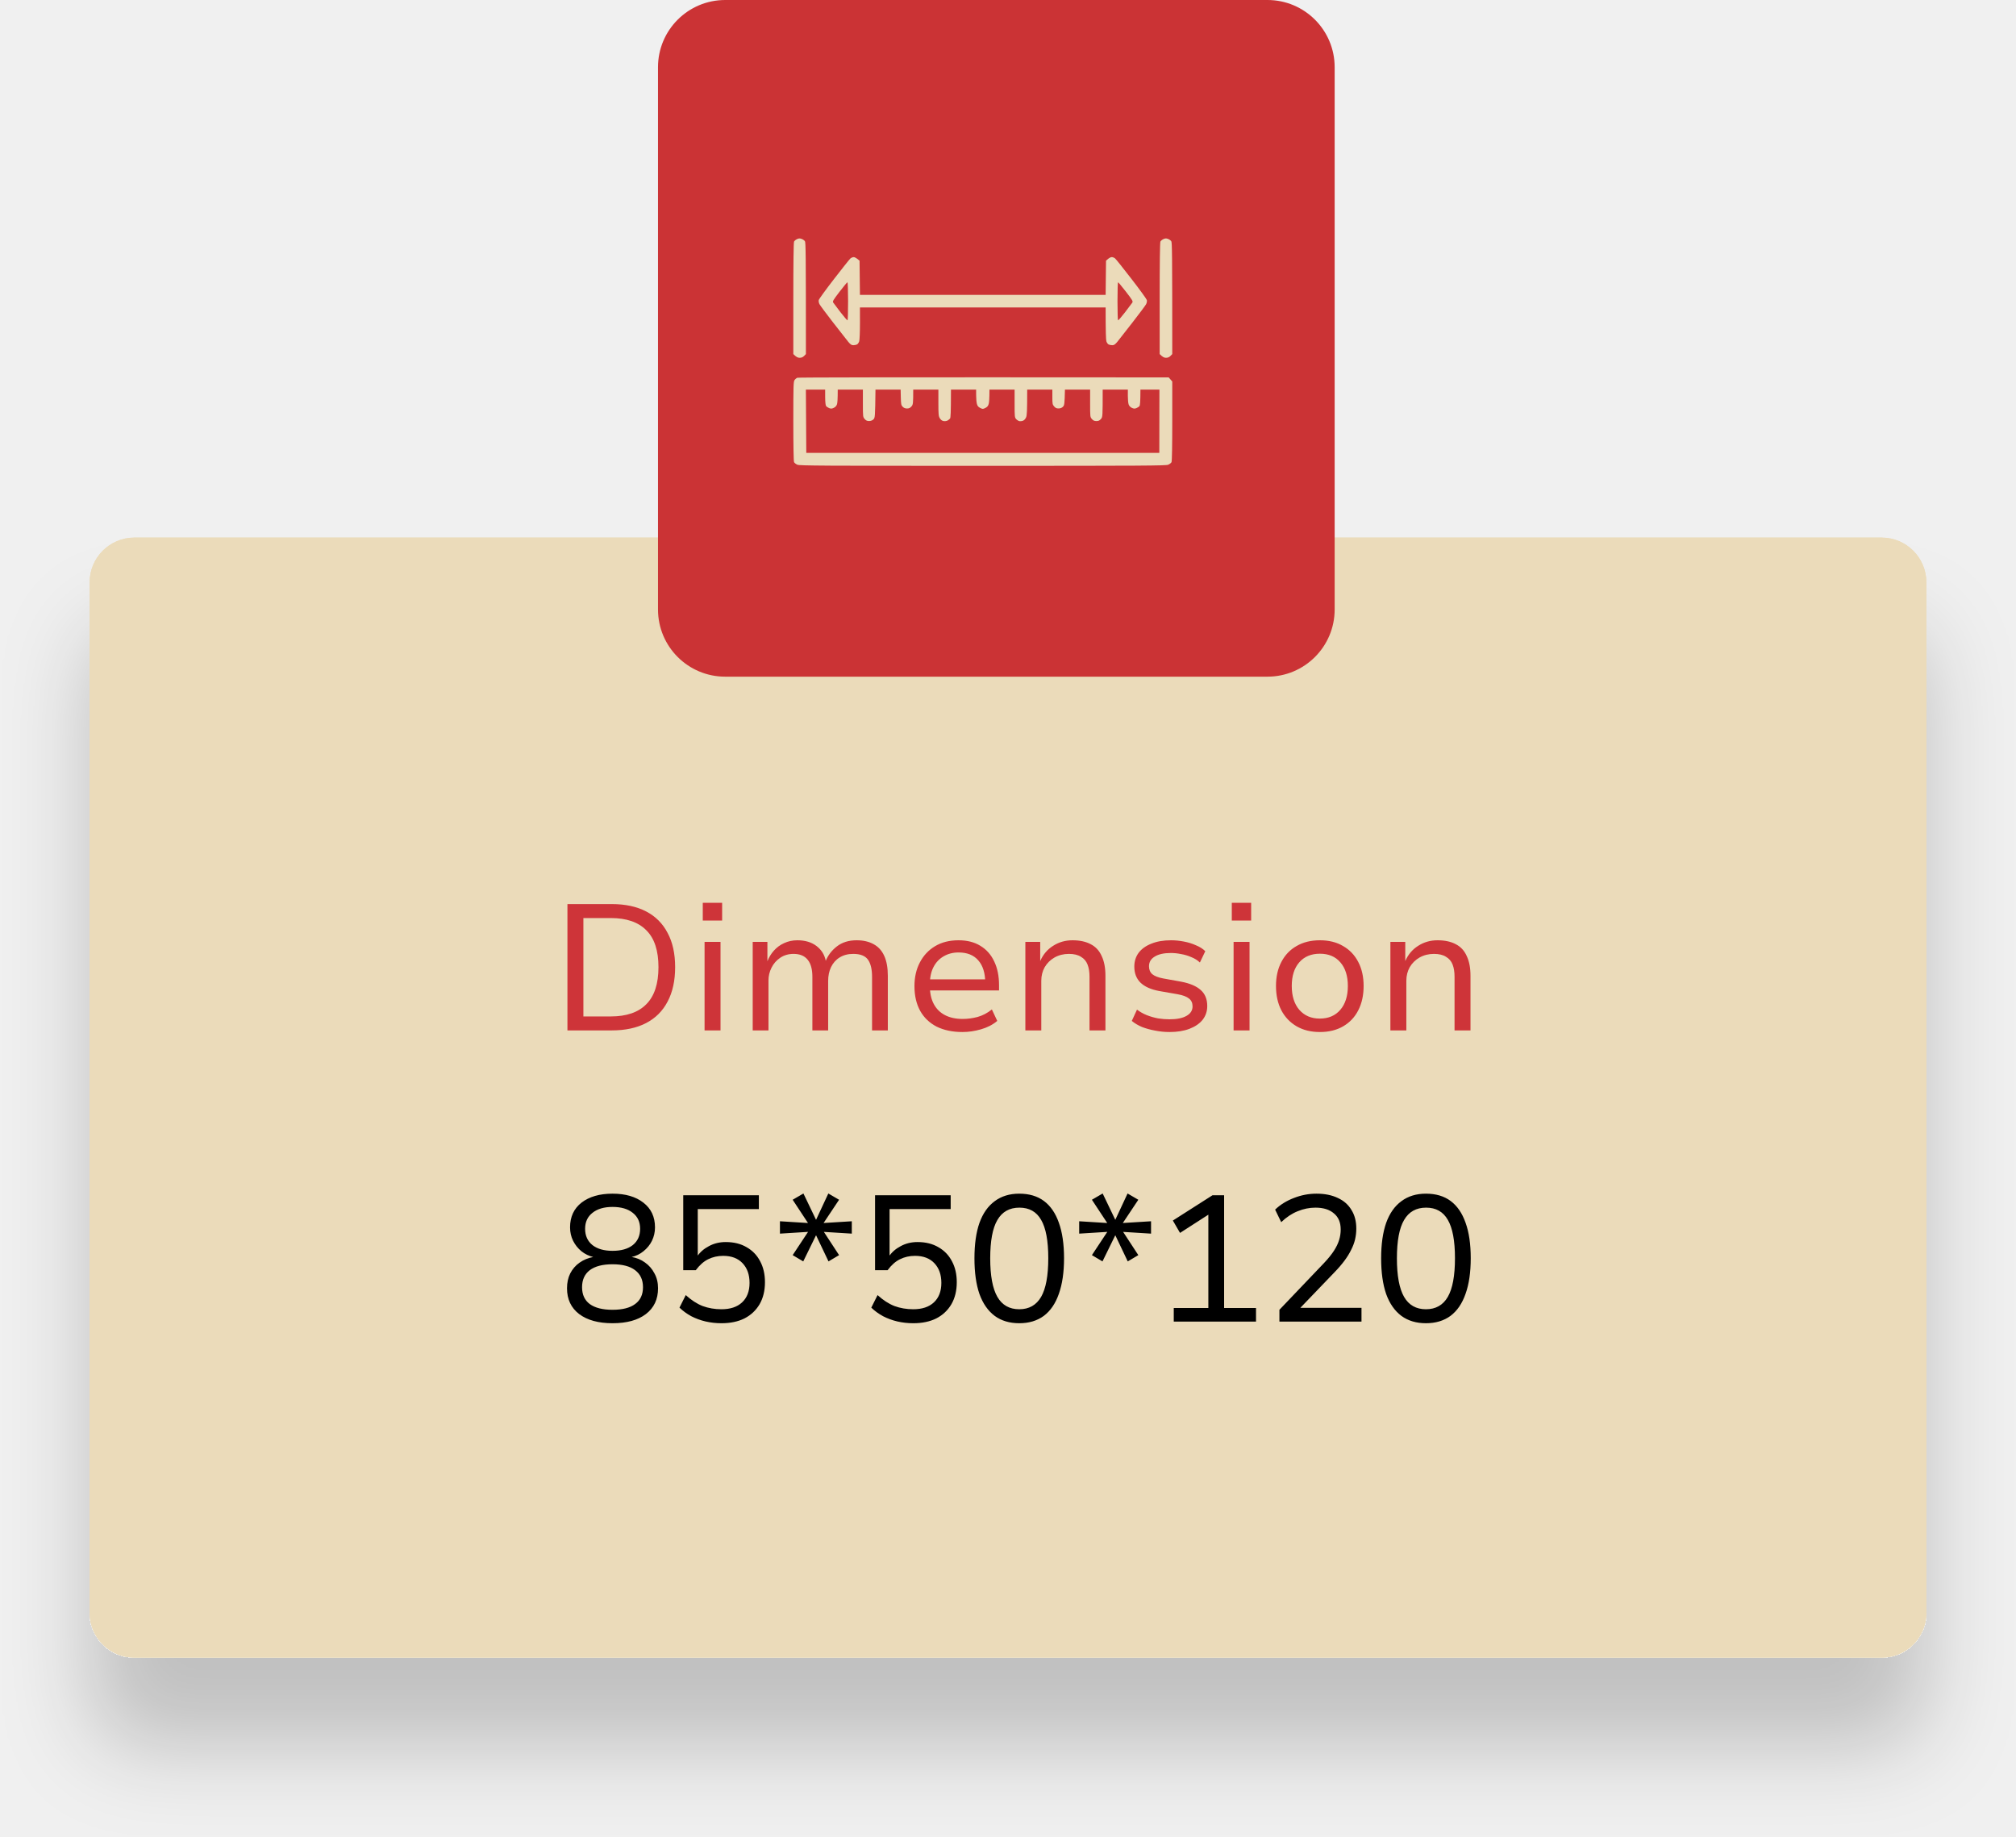
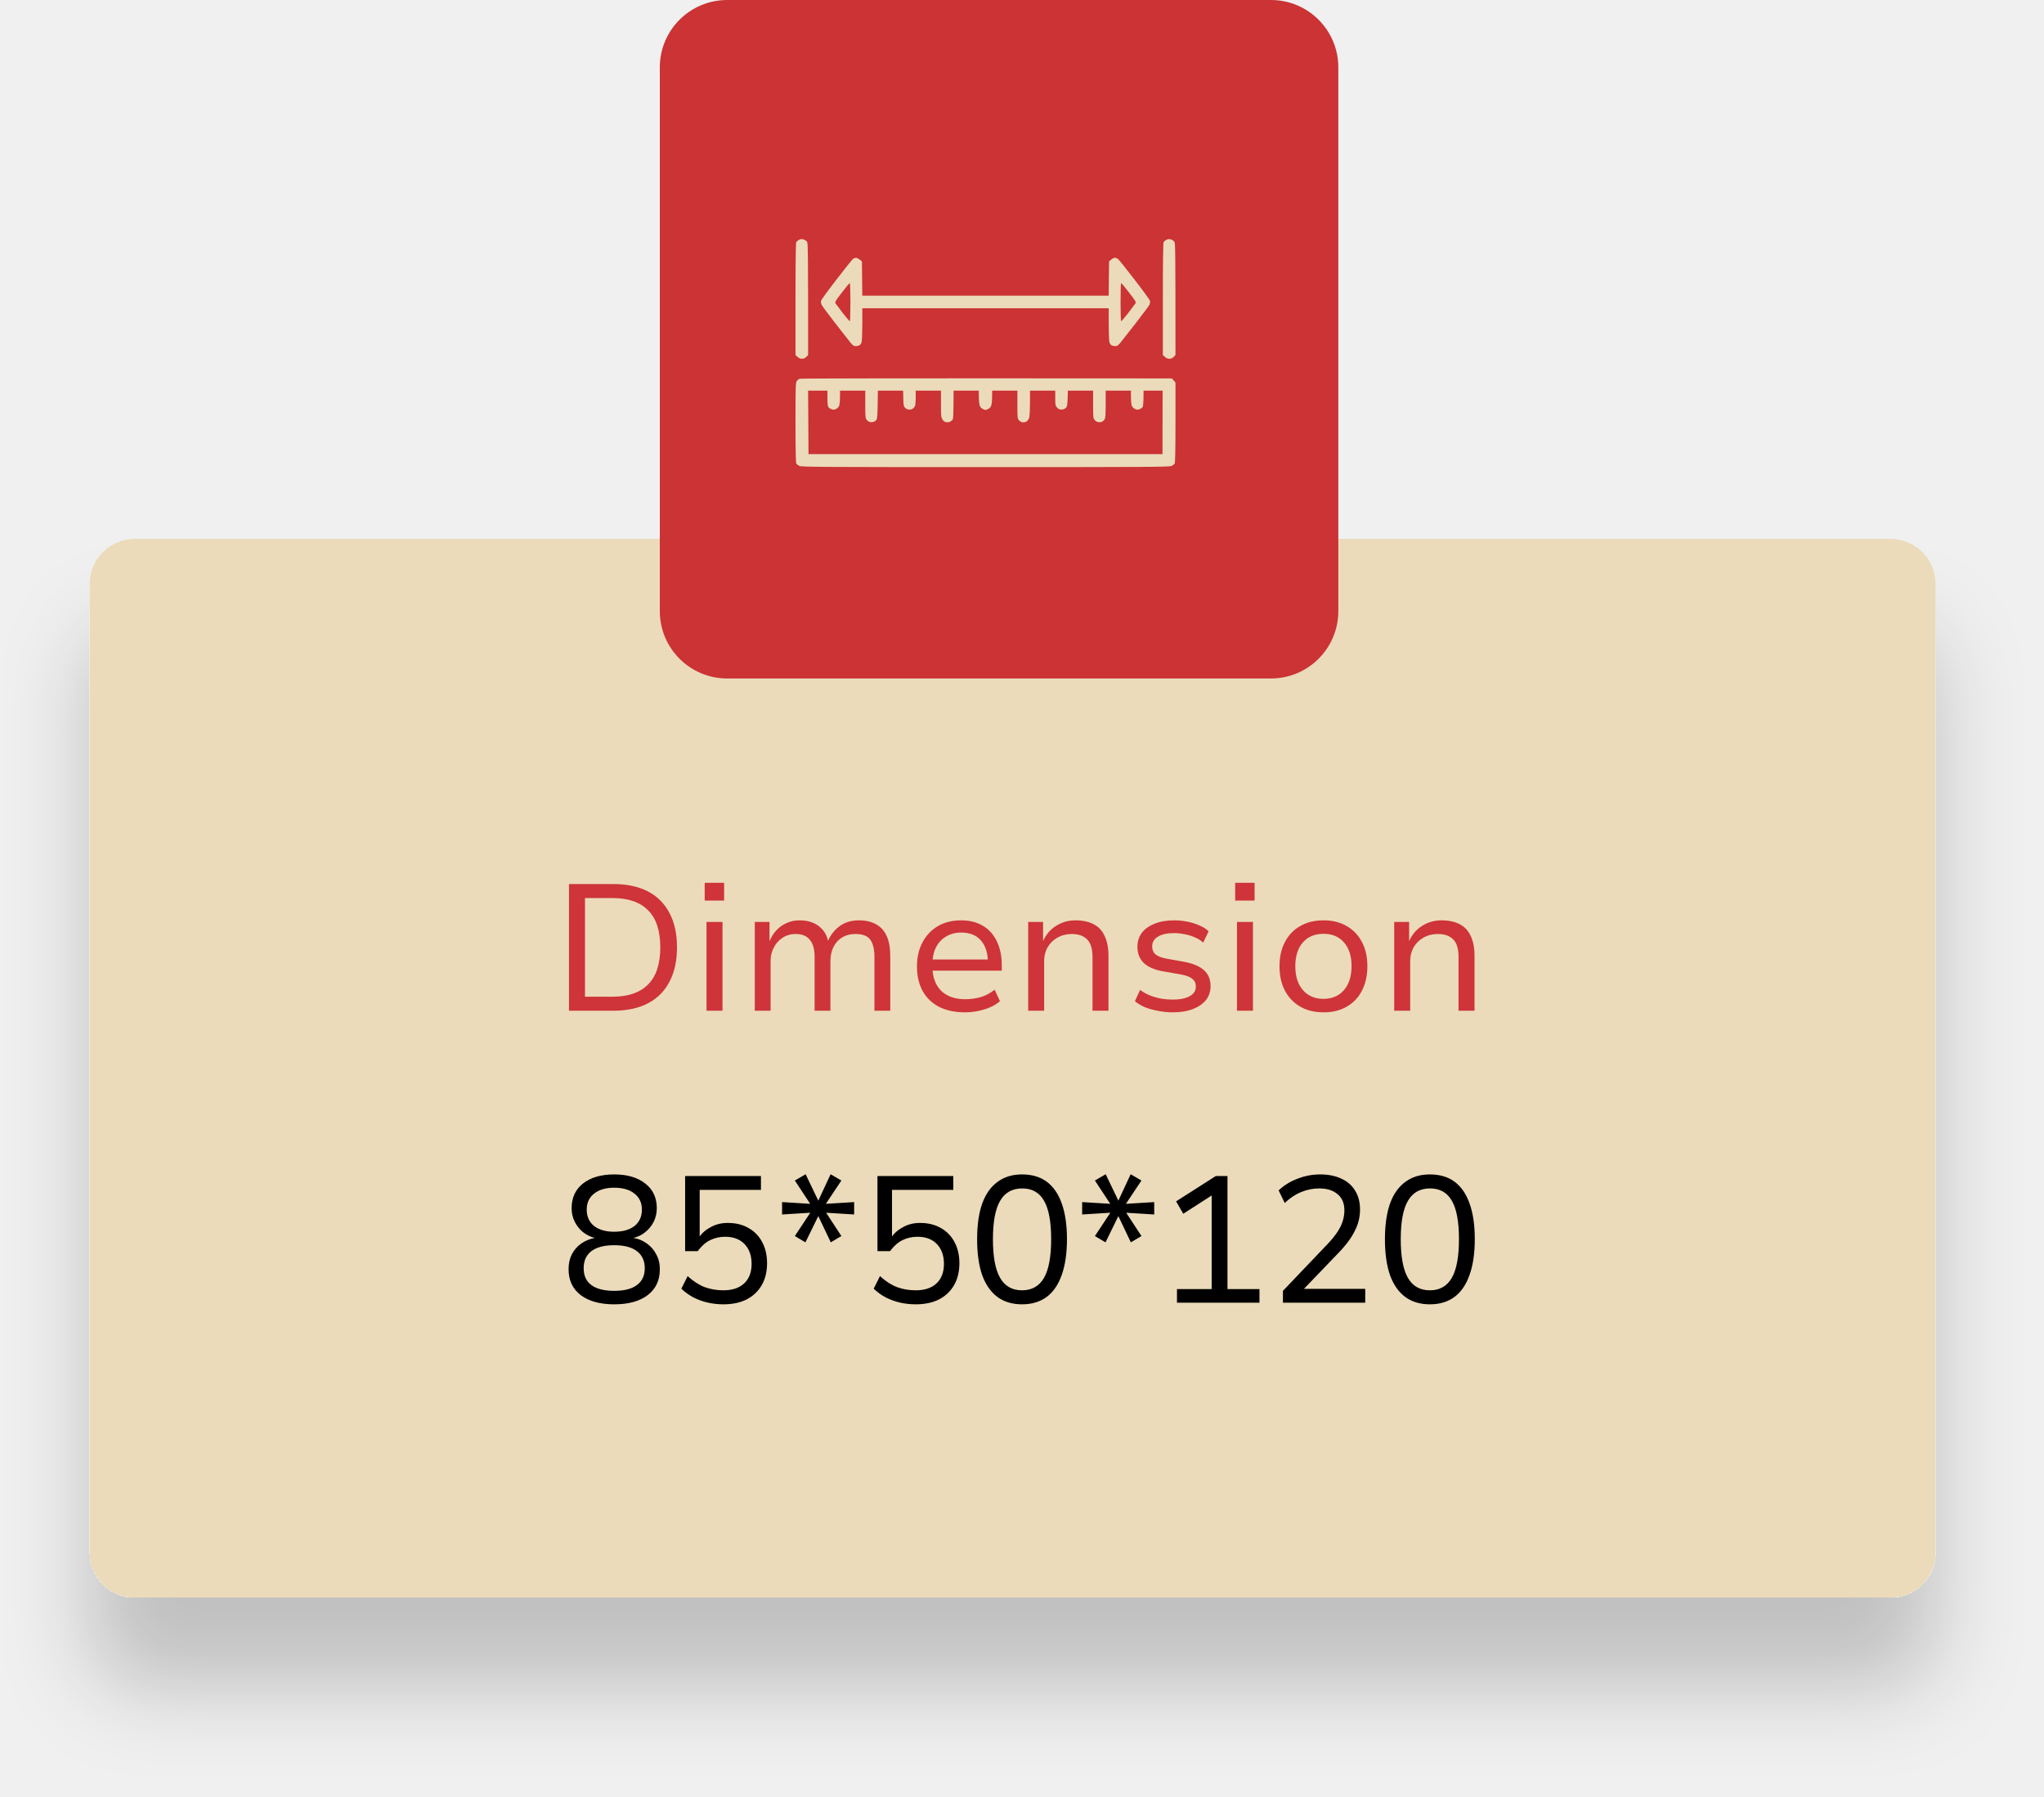
- <svg xmlns="http://www.w3.org/2000/svg" width="90" height="82" viewBox="0 0 90 82" fill="none">
-   <g filter="url(#filter0_d_271_479)">
-     <rect x="4" y="24" width="82" height="50" rx="2" fill="#EBDBBA" />
-     <rect x="4.25" y="24.25" width="81.5" height="49.5" rx="1.75" stroke="#EBDBBA" stroke-width="0.5" />
+ <svg xmlns="http://www.w3.org/2000/svg" width="91" height="80" viewBox="0 0 91 80" fill="none">
+   <g filter="url(#filter0_d_535_49)">
+     <rect x="4" y="24" width="82.167" height="47.125" rx="2" fill="#EBDBBA" />
+     <rect x="4.25" y="24.25" width="81.667" height="46.625" rx="1.75" stroke="#EBDBBA" stroke-width="0.5" />
  </g>
  <rect x="29.375" width="30.208" height="30.208" rx="3" fill="#CB3335" />
-   <g clip-path="url(#clip0_271_479)">
-     <path fill-rule="evenodd" clip-rule="evenodd" d="M35.788 10.665C35.844 10.686 35.91 10.732 35.934 10.769C35.97 10.822 35.978 11.293 35.978 15.807L35.897 15.89C35.841 15.947 35.78 15.972 35.699 15.972C35.618 15.972 35.556 15.947 35.416 15.807V13.329C35.416 11.743 35.428 10.827 35.449 10.785C35.468 10.749 35.528 10.698 35.584 10.673C35.664 10.637 35.708 10.636 35.788 10.665ZM52.143 10.665C52.199 10.686 52.265 10.732 52.289 10.769C52.325 10.822 52.333 11.293 52.333 15.807L52.252 15.89C52.196 15.947 52.135 15.972 52.054 15.972C51.973 15.972 51.911 15.947 51.771 15.807V13.329C51.771 11.743 51.783 10.827 51.804 10.785C51.822 10.749 51.883 10.698 51.939 10.673C52.019 10.637 52.063 10.636 52.143 10.665ZM52.173 16.848L52.333 17.03V18.797C52.333 19.91 52.321 20.59 52.3 20.631C52.282 20.668 52.215 20.72 52.151 20.747C52.05 20.79 51.055 20.796 43.875 20.796C36.694 20.796 35.7 20.79 35.598 20.747C35.534 20.72 35.468 20.668 35.449 20.631C35.429 20.59 35.416 19.912 35.416 18.806C35.416 17.242 35.422 17.038 35.469 16.97C35.498 16.927 35.554 16.88 35.593 16.864C35.633 16.848 39.313 16.838 52.173 16.848ZM35.995 20.218H51.755L51.76 17.393H50.912C50.911 17.944 50.895 18.091 50.87 18.126C50.848 18.157 50.785 18.199 50.731 18.22C50.651 18.25 50.611 18.247 50.524 18.205C50.454 18.171 50.405 18.116 50.383 18.046C50.364 17.987 50.35 17.816 50.35 17.666L50.351 17.393H49.227C49.227 18.603 49.226 18.617 49.148 18.706C49.088 18.775 49.038 18.797 48.946 18.797C48.855 18.797 48.805 18.775 48.745 18.706C48.667 18.617 48.666 18.603 48.666 18.004V17.393H47.542C47.527 18.047 47.517 18.094 47.452 18.159C47.404 18.207 47.337 18.233 47.259 18.234C47.169 18.235 47.12 18.213 47.06 18.145C46.987 18.062 46.98 18.026 46.98 17.724V17.393H45.857C45.857 18.381 45.845 18.545 45.807 18.632C45.778 18.702 45.722 18.762 45.667 18.783C45.617 18.802 45.543 18.809 45.502 18.799C45.461 18.789 45.398 18.747 45.361 18.706C45.299 18.637 45.294 18.588 45.295 18.013L45.295 17.393H44.172C44.172 17.79 44.157 17.961 44.139 18.029C44.114 18.122 44.077 18.168 43.99 18.211C43.88 18.266 43.869 18.266 43.759 18.211C43.672 18.168 43.635 18.122 43.611 18.029C43.593 17.961 43.578 17.79 43.578 17.649L43.577 17.393H42.454C42.452 18.448 42.44 18.648 42.412 18.685C42.389 18.713 42.338 18.754 42.297 18.776C42.256 18.797 42.178 18.807 42.123 18.797C42.057 18.786 42.002 18.745 41.958 18.674C41.899 18.577 41.893 18.508 41.892 17.98V17.393H40.769C40.769 18.026 40.762 18.062 40.689 18.145C40.63 18.212 40.579 18.236 40.492 18.236C40.413 18.236 40.349 18.211 40.299 18.16C40.232 18.093 40.223 18.049 40.215 17.739L40.207 17.393H39.084C39.068 18.619 39.064 18.65 38.994 18.72C38.946 18.768 38.878 18.795 38.801 18.796C38.711 18.797 38.662 18.775 38.602 18.706C38.524 18.617 38.522 18.603 38.522 18.004V17.393H37.399C37.4 17.816 37.385 17.987 37.366 18.046C37.344 18.116 37.296 18.171 37.225 18.205C37.139 18.247 37.099 18.25 37.019 18.22C36.964 18.199 36.901 18.157 36.879 18.126C36.854 18.091 36.839 17.944 36.838 17.732L36.837 17.393H35.977L35.995 20.218ZM38.113 11.479C38.156 11.479 38.233 11.515 38.373 11.638L38.39 13.164H49.359L49.376 11.638L49.467 11.559C49.517 11.515 49.591 11.478 49.632 11.478C49.673 11.477 49.739 11.503 49.779 11.535C49.819 11.568 50.15 11.981 50.514 12.454C50.88 12.926 51.187 13.35 51.198 13.395C51.209 13.443 51.196 13.52 51.167 13.577C51.139 13.632 50.868 13.996 50.565 14.386C50.262 14.777 49.956 15.168 49.885 15.254C49.783 15.377 49.735 15.411 49.657 15.411C49.602 15.411 49.528 15.396 49.492 15.378C49.455 15.36 49.41 15.296 49.392 15.237C49.373 15.178 49.358 14.814 49.359 13.726H38.39L38.391 14.428C38.391 14.814 38.376 15.178 38.358 15.237C38.339 15.296 38.294 15.36 38.258 15.378C38.221 15.396 38.147 15.411 38.093 15.411C38.015 15.411 37.966 15.377 37.864 15.254C37.793 15.168 37.487 14.777 37.184 14.386C36.881 13.996 36.611 13.632 36.583 13.577C36.553 13.52 36.54 13.443 36.552 13.395C36.562 13.35 36.87 12.926 37.235 12.454C37.599 11.981 37.929 11.569 37.966 11.537C38.004 11.505 38.07 11.479 38.113 11.479ZM37.2 13.511C37.224 13.547 37.371 13.742 37.527 13.945C37.684 14.148 37.823 14.307 37.837 14.3C37.85 14.293 37.861 13.908 37.861 13.445C37.861 12.979 37.848 12.602 37.832 12.602C37.816 12.602 37.658 12.792 37.48 13.024C37.189 13.405 37.161 13.451 37.2 13.511ZM49.913 14.3C49.926 14.307 50.066 14.148 50.222 13.945C50.378 13.742 50.525 13.547 50.549 13.511C50.587 13.451 50.56 13.405 50.265 13.022C50.085 12.79 49.926 12.6 49.913 12.601C49.899 12.602 49.888 12.982 49.888 13.445C49.888 13.908 49.899 14.293 49.913 14.3Z" fill="#EBDBBA" />
+   <g clip-path="url(#clip0_535_49)">
+     <path fill-rule="evenodd" clip-rule="evenodd" d="M35.788 10.665C35.844 10.686 35.91 10.732 35.934 10.769C35.97 10.823 35.978 11.293 35.978 15.807L35.897 15.89C35.841 15.948 35.78 15.973 35.699 15.973C35.618 15.973 35.556 15.947 35.416 15.807V13.329C35.416 11.743 35.428 10.828 35.449 10.785C35.468 10.749 35.528 10.699 35.584 10.673C35.664 10.638 35.708 10.636 35.788 10.665ZM52.143 10.665C52.199 10.686 52.265 10.732 52.289 10.769C52.325 10.823 52.333 11.293 52.333 15.807L52.252 15.89C52.196 15.948 52.135 15.973 52.054 15.973C51.973 15.973 51.911 15.947 51.771 15.807V13.329C51.771 11.743 51.783 10.828 51.804 10.785C51.822 10.749 51.883 10.699 51.939 10.673C52.019 10.638 52.063 10.636 52.143 10.665ZM52.173 16.848L52.333 17.03V18.798C52.333 19.91 52.321 20.59 52.3 20.631C52.282 20.668 52.215 20.72 52.151 20.747C52.05 20.791 51.055 20.797 43.875 20.797C36.694 20.797 35.7 20.791 35.598 20.747C35.534 20.72 35.468 20.668 35.449 20.631C35.429 20.59 35.416 19.912 35.416 18.806C35.416 17.242 35.422 17.038 35.469 16.97C35.498 16.927 35.554 16.88 35.593 16.864C35.633 16.848 39.313 16.838 52.173 16.848ZM35.995 20.218H51.755L51.76 17.393H50.912C50.911 17.944 50.895 18.092 50.87 18.126C50.848 18.157 50.785 18.199 50.731 18.22C50.651 18.25 50.611 18.247 50.524 18.206C50.454 18.171 50.405 18.116 50.383 18.046C50.364 17.987 50.35 17.816 50.35 17.666L50.351 17.393H49.227C49.227 18.604 49.226 18.618 49.148 18.707C49.088 18.775 49.038 18.798 48.946 18.798C48.855 18.798 48.805 18.775 48.745 18.707C48.667 18.618 48.666 18.604 48.666 18.005V17.393H47.542C47.527 18.047 47.517 18.094 47.452 18.159C47.404 18.207 47.337 18.233 47.259 18.234C47.169 18.236 47.12 18.213 47.06 18.145C46.987 18.062 46.98 18.026 46.98 17.724V17.393H45.857C45.857 18.381 45.845 18.545 45.807 18.632C45.778 18.702 45.722 18.762 45.667 18.783C45.617 18.802 45.543 18.809 45.502 18.8C45.461 18.789 45.398 18.748 45.361 18.707C45.299 18.638 45.294 18.588 45.295 18.013L45.295 17.393H44.172C44.172 17.79 44.157 17.961 44.139 18.029C44.114 18.122 44.077 18.168 43.99 18.211C43.88 18.266 43.869 18.266 43.759 18.211C43.672 18.168 43.635 18.122 43.611 18.029C43.593 17.961 43.578 17.79 43.578 17.649L43.577 17.393H42.454C42.452 18.448 42.44 18.648 42.412 18.685C42.389 18.714 42.338 18.755 42.297 18.776C42.256 18.797 42.178 18.807 42.123 18.798C42.057 18.787 42.002 18.745 41.958 18.674C41.899 18.577 41.893 18.508 41.892 17.98V17.393H40.769C40.769 18.026 40.762 18.062 40.689 18.145C40.63 18.212 40.579 18.236 40.492 18.236C40.413 18.236 40.349 18.211 40.299 18.161C40.232 18.093 40.223 18.05 40.215 17.739L40.207 17.393H39.084C39.068 18.619 39.064 18.651 38.994 18.721C38.946 18.769 38.878 18.795 38.801 18.796C38.711 18.797 38.662 18.775 38.602 18.707C38.524 18.618 38.522 18.604 38.522 18.005V17.393H37.399C37.4 17.816 37.385 17.987 37.366 18.046C37.344 18.116 37.296 18.171 37.225 18.206C37.139 18.247 37.099 18.25 37.019 18.22C36.964 18.199 36.901 18.157 36.879 18.126C36.854 18.092 36.839 17.944 36.838 17.732L36.837 17.393H35.977L35.995 20.218ZM38.113 11.479C38.156 11.479 38.233 11.515 38.373 11.638L38.39 13.164H49.359L49.376 11.638L49.467 11.559C49.517 11.515 49.591 11.479 49.632 11.478C49.673 11.477 49.739 11.503 49.779 11.536C49.819 11.568 50.15 11.981 50.514 12.454C50.88 12.926 51.187 13.35 51.198 13.396C51.209 13.443 51.196 13.52 51.167 13.577C51.139 13.632 50.868 13.996 50.565 14.387C50.262 14.778 49.956 15.168 49.885 15.254C49.783 15.378 49.735 15.411 49.657 15.411C49.602 15.411 49.528 15.396 49.492 15.378C49.455 15.36 49.41 15.297 49.392 15.238C49.373 15.178 49.358 14.814 49.359 13.726H38.39L38.391 14.428C38.391 14.814 38.376 15.178 38.358 15.238C38.339 15.297 38.294 15.36 38.258 15.378C38.221 15.396 38.147 15.411 38.093 15.411C38.015 15.411 37.966 15.378 37.864 15.254C37.793 15.168 37.487 14.778 37.184 14.387C36.881 13.996 36.611 13.632 36.583 13.577C36.553 13.52 36.54 13.443 36.552 13.396C36.562 13.35 36.87 12.926 37.235 12.454C37.599 11.981 37.929 11.569 37.966 11.537C38.004 11.505 38.07 11.479 38.113 11.479ZM37.2 13.511C37.224 13.547 37.371 13.743 37.527 13.945C37.684 14.148 37.823 14.308 37.837 14.3C37.85 14.294 37.861 13.909 37.861 13.445C37.861 12.979 37.848 12.603 37.832 12.603C37.816 12.603 37.658 12.792 37.48 13.024C37.189 13.405 37.161 13.451 37.2 13.511ZM49.913 14.3C49.926 14.308 50.066 14.148 50.222 13.945C50.378 13.743 50.525 13.547 50.549 13.511C50.587 13.451 50.56 13.405 50.265 13.023C50.085 12.79 49.926 12.6 49.913 12.601C49.899 12.602 49.888 12.982 49.888 13.445C49.888 13.909 49.899 14.294 49.913 14.3Z" fill="#EBDBBA" />
  </g>
-   <path d="M25.332 46V40.36H27.308C27.911 40.36 28.423 40.469 28.844 40.688C29.265 40.907 29.585 41.227 29.804 41.648C30.028 42.064 30.14 42.573 30.14 43.176C30.14 43.779 30.028 44.291 29.804 44.712C29.585 45.133 29.265 45.453 28.844 45.672C28.423 45.891 27.911 46 27.308 46H25.332ZM26.044 45.376H27.268C27.967 45.376 28.495 45.195 28.852 44.832C29.215 44.469 29.396 43.917 29.396 43.176C29.396 42.435 29.215 41.885 28.852 41.528C28.495 41.165 27.967 40.984 27.268 40.984H26.044V45.376ZM31.374 41.096V40.304H32.238V41.096H31.374ZM31.454 46V42.048H32.166V46H31.454ZM33.603 46V42.048H34.259V42.912C34.328 42.736 34.424 42.579 34.547 42.44C34.675 42.296 34.827 42.184 35.003 42.104C35.184 42.019 35.382 41.976 35.595 41.976C35.942 41.976 36.227 42.061 36.451 42.232C36.675 42.403 36.814 42.627 36.867 42.904H36.859C36.966 42.643 37.134 42.424 37.363 42.248C37.598 42.067 37.891 41.976 38.243 41.976C38.542 41.976 38.795 42.035 39.003 42.152C39.211 42.264 39.368 42.437 39.475 42.672C39.582 42.907 39.635 43.203 39.635 43.56V46H38.931V43.608C38.931 43.267 38.87 43.011 38.747 42.84C38.624 42.669 38.406 42.584 38.091 42.584C37.856 42.584 37.654 42.637 37.483 42.744C37.318 42.845 37.19 42.989 37.099 43.176C37.014 43.357 36.971 43.563 36.971 43.792V46H36.267V43.608C36.267 43.272 36.198 43.019 36.059 42.848C35.92 42.672 35.71 42.584 35.427 42.584C35.198 42.584 34.998 42.643 34.827 42.76C34.662 42.872 34.534 43.019 34.443 43.2C34.352 43.381 34.307 43.573 34.307 43.776V46H33.603ZM42.968 46.072C42.525 46.072 42.141 45.992 41.816 45.832C41.496 45.667 41.25 45.432 41.08 45.128C40.909 44.819 40.824 44.451 40.824 44.024C40.824 43.624 40.904 43.272 41.064 42.968C41.224 42.659 41.45 42.416 41.744 42.24C42.037 42.064 42.386 41.976 42.792 41.976C43.176 41.976 43.501 42.059 43.768 42.224C44.04 42.389 44.245 42.621 44.384 42.92C44.528 43.219 44.6 43.573 44.6 43.984V44.216H41.36V43.72H44.136L43.984 43.88C43.984 43.443 43.88 43.107 43.672 42.872C43.469 42.637 43.176 42.52 42.792 42.52C42.541 42.52 42.317 42.579 42.12 42.696C41.928 42.808 41.778 42.968 41.672 43.176C41.565 43.384 41.512 43.637 41.512 43.936V44.016C41.512 44.336 41.57 44.605 41.688 44.824C41.805 45.043 41.973 45.208 42.192 45.32C42.41 45.432 42.672 45.488 42.976 45.488C43.194 45.488 43.416 45.459 43.64 45.4C43.869 45.336 44.082 45.224 44.28 45.064L44.52 45.576C44.317 45.747 44.074 45.872 43.792 45.952C43.514 46.032 43.24 46.072 42.968 46.072ZM45.775 46V42.048H46.438V42.904C46.566 42.611 46.758 42.384 47.014 42.224C47.27 42.059 47.559 41.976 47.879 41.976C48.204 41.976 48.476 42.035 48.694 42.152C48.913 42.264 49.076 42.44 49.182 42.68C49.294 42.915 49.35 43.208 49.35 43.56V46H48.639V43.6C48.639 43.387 48.609 43.205 48.55 43.056C48.492 42.907 48.393 42.792 48.255 42.712C48.121 42.627 47.943 42.584 47.718 42.584C47.484 42.584 47.27 42.637 47.078 42.744C46.892 42.851 46.745 42.995 46.639 43.176C46.537 43.357 46.486 43.56 46.486 43.784V46H45.775ZM52.215 46.072C51.996 46.072 51.78 46.051 51.567 46.008C51.359 45.971 51.164 45.917 50.983 45.848C50.807 45.773 50.655 45.683 50.527 45.576L50.759 45.072C50.892 45.173 51.039 45.256 51.199 45.32C51.364 45.384 51.532 45.432 51.703 45.464C51.879 45.491 52.047 45.504 52.207 45.504C52.538 45.504 52.791 45.453 52.967 45.352C53.148 45.251 53.239 45.109 53.239 44.928C53.239 44.773 53.185 44.656 53.079 44.576C52.977 44.491 52.807 44.427 52.567 44.384L51.743 44.24C51.375 44.171 51.097 44.045 50.911 43.864C50.73 43.683 50.639 43.445 50.639 43.152C50.639 42.917 50.703 42.712 50.831 42.536C50.964 42.36 51.154 42.224 51.399 42.128C51.644 42.027 51.938 41.976 52.279 41.976C52.465 41.976 52.655 41.995 52.847 42.032C53.044 42.069 53.225 42.125 53.391 42.2C53.562 42.269 53.7 42.357 53.807 42.464L53.567 42.968C53.46 42.867 53.332 42.787 53.183 42.728C53.039 42.664 52.887 42.619 52.727 42.592C52.572 42.56 52.42 42.544 52.271 42.544C51.962 42.544 51.721 42.597 51.551 42.704C51.38 42.805 51.295 42.949 51.295 43.136C51.295 43.285 51.343 43.403 51.439 43.488C51.54 43.573 51.703 43.637 51.927 43.68L52.727 43.824C53.121 43.899 53.415 44.024 53.607 44.2C53.799 44.371 53.895 44.608 53.895 44.912C53.895 45.147 53.825 45.352 53.687 45.528C53.548 45.699 53.353 45.832 53.103 45.928C52.852 46.024 52.556 46.072 52.215 46.072ZM54.991 41.096V40.304H55.855V41.096H54.991ZM55.071 46V42.048H55.783V46H55.071ZM58.924 46.072C58.524 46.072 58.178 45.987 57.884 45.816C57.591 45.645 57.364 45.408 57.204 45.104C57.044 44.795 56.964 44.432 56.964 44.016C56.964 43.605 57.044 43.248 57.204 42.944C57.364 42.635 57.591 42.397 57.884 42.232C58.178 42.061 58.524 41.976 58.924 41.976C59.324 41.976 59.668 42.061 59.956 42.232C60.249 42.397 60.476 42.635 60.636 42.944C60.796 43.248 60.876 43.605 60.876 44.016C60.876 44.432 60.796 44.795 60.636 45.104C60.481 45.408 60.258 45.645 59.964 45.816C59.671 45.987 59.324 46.072 58.924 46.072ZM58.916 45.472C59.306 45.472 59.612 45.341 59.836 45.08C60.06 44.819 60.172 44.464 60.172 44.016C60.172 43.568 60.06 43.216 59.836 42.96C59.617 42.704 59.313 42.576 58.924 42.576C58.535 42.576 58.228 42.704 58.004 42.96C57.78 43.216 57.668 43.568 57.668 44.016C57.668 44.464 57.78 44.819 58.004 45.08C58.233 45.341 58.538 45.472 58.916 45.472ZM62.071 46V42.048H62.735V42.904C62.863 42.611 63.055 42.384 63.311 42.224C63.567 42.059 63.855 41.976 64.175 41.976C64.501 41.976 64.773 42.035 64.991 42.152C65.21 42.264 65.373 42.44 65.479 42.68C65.591 42.915 65.647 43.208 65.647 43.56V46H64.935V43.6C64.935 43.387 64.906 43.205 64.847 43.056C64.789 42.907 64.69 42.792 64.551 42.712C64.418 42.627 64.239 42.584 64.015 42.584C63.781 42.584 63.567 42.637 63.375 42.744C63.189 42.851 63.042 42.995 62.935 43.176C62.834 43.357 62.783 43.56 62.783 43.784V46H62.071Z" fill="#CE3439" />
-   <path d="M27.345 59.072C26.716 59.072 26.22 58.936 25.857 58.664C25.495 58.387 25.313 58.003 25.313 57.512C25.313 57.261 25.361 57.04 25.457 56.848C25.559 56.651 25.697 56.491 25.873 56.368C26.055 56.24 26.263 56.155 26.497 56.112V56.12C26.295 56.072 26.113 55.984 25.953 55.856C25.799 55.728 25.676 55.573 25.585 55.392C25.495 55.211 25.449 55.011 25.449 54.792C25.449 54.323 25.62 53.955 25.961 53.688C26.308 53.421 26.769 53.288 27.345 53.288C27.921 53.288 28.38 53.421 28.721 53.688C29.068 53.955 29.241 54.323 29.241 54.792C29.241 55.005 29.196 55.205 29.105 55.392C29.015 55.573 28.889 55.728 28.729 55.856C28.575 55.984 28.393 56.072 28.185 56.12V56.112C28.415 56.149 28.617 56.232 28.793 56.36C28.975 56.488 29.116 56.651 29.217 56.848C29.324 57.04 29.377 57.261 29.377 57.512C29.377 58.003 29.196 58.387 28.833 58.664C28.476 58.936 27.98 59.072 27.345 59.072ZM27.345 58.472C27.788 58.472 28.124 58.387 28.353 58.216C28.588 58.045 28.705 57.795 28.705 57.464C28.705 57.133 28.588 56.88 28.353 56.704C28.124 56.528 27.788 56.44 27.345 56.44C26.903 56.44 26.564 56.528 26.329 56.704C26.1 56.88 25.985 57.133 25.985 57.464C25.985 57.795 26.1 58.045 26.329 58.216C26.564 58.387 26.903 58.472 27.345 58.472ZM27.345 55.84C27.729 55.84 28.031 55.755 28.249 55.584C28.468 55.408 28.577 55.165 28.577 54.856C28.577 54.552 28.468 54.315 28.249 54.144C28.031 53.968 27.729 53.88 27.345 53.88C26.967 53.88 26.668 53.968 26.449 54.144C26.231 54.315 26.121 54.552 26.121 54.856C26.121 55.165 26.231 55.408 26.449 55.584C26.668 55.755 26.967 55.84 27.345 55.84ZM32.206 59.072C31.961 59.072 31.724 59.045 31.494 58.992C31.27 58.939 31.059 58.861 30.862 58.76C30.665 58.653 30.489 58.525 30.334 58.376L30.614 57.816C30.86 58.04 31.11 58.203 31.366 58.304C31.628 58.4 31.907 58.448 32.206 58.448C32.601 58.448 32.907 58.347 33.126 58.144C33.35 57.936 33.462 57.645 33.462 57.272C33.462 56.904 33.358 56.611 33.15 56.392C32.942 56.173 32.654 56.064 32.286 56.064C32.041 56.064 31.817 56.115 31.614 56.216C31.417 56.312 31.233 56.475 31.062 56.704H30.502V53.36H33.878V53.976H31.15V56.096H31.118C31.246 55.904 31.422 55.749 31.646 55.632C31.87 55.509 32.121 55.448 32.398 55.448C32.761 55.448 33.073 55.525 33.334 55.68C33.596 55.829 33.795 56.037 33.934 56.304C34.078 56.571 34.15 56.883 34.15 57.24C34.15 57.619 34.07 57.947 33.91 58.224C33.75 58.496 33.526 58.707 33.238 58.856C32.95 59 32.606 59.072 32.206 59.072ZM35.859 56.312L35.387 56.032L36.091 54.968L36.107 54.992L34.819 55.072V54.52L36.107 54.6L36.083 54.616L35.387 53.56L35.867 53.28L36.435 54.464H36.427L36.979 53.28L37.459 53.56L36.755 54.616L36.731 54.6L38.027 54.52V55.072L36.739 54.992L36.763 54.968L37.459 56.032L36.987 56.312L36.427 55.136H36.435L35.859 56.312ZM40.769 59.072C40.523 59.072 40.286 59.045 40.057 58.992C39.833 58.939 39.622 58.861 39.425 58.76C39.227 58.653 39.051 58.525 38.897 58.376L39.177 57.816C39.422 58.04 39.673 58.203 39.929 58.304C40.19 58.4 40.47 58.448 40.769 58.448C41.163 58.448 41.47 58.347 41.689 58.144C41.913 57.936 42.025 57.645 42.025 57.272C42.025 56.904 41.921 56.611 41.713 56.392C41.505 56.173 41.217 56.064 40.849 56.064C40.603 56.064 40.379 56.115 40.177 56.216C39.979 56.312 39.795 56.475 39.625 56.704H39.065V53.36H42.441V53.976H39.713V56.096H39.681C39.809 55.904 39.985 55.749 40.209 55.632C40.433 55.509 40.683 55.448 40.961 55.448C41.323 55.448 41.635 55.525 41.897 55.68C42.158 55.829 42.358 56.037 42.497 56.304C42.641 56.571 42.713 56.883 42.713 57.24C42.713 57.619 42.633 57.947 42.473 58.224C42.313 58.496 42.089 58.707 41.801 58.856C41.513 59 41.169 59.072 40.769 59.072ZM45.502 59.072C45.07 59.072 44.704 58.963 44.406 58.744C44.107 58.52 43.88 58.195 43.726 57.768C43.576 57.336 43.502 56.805 43.502 56.176C43.502 55.547 43.576 55.019 43.726 54.592C43.88 54.165 44.107 53.843 44.406 53.624C44.704 53.4 45.07 53.288 45.502 53.288C45.944 53.288 46.312 53.397 46.606 53.616C46.899 53.835 47.12 54.157 47.27 54.584C47.424 55.011 47.502 55.539 47.502 56.168C47.502 56.797 47.424 57.328 47.27 57.76C47.12 58.192 46.896 58.52 46.598 58.744C46.299 58.963 45.934 59.072 45.502 59.072ZM45.502 58.448C45.939 58.448 46.264 58.264 46.478 57.896C46.691 57.528 46.798 56.952 46.798 56.168C46.798 55.389 46.691 54.819 46.478 54.456C46.27 54.093 45.947 53.912 45.51 53.912C45.067 53.912 44.739 54.096 44.526 54.464C44.312 54.827 44.206 55.397 44.206 56.176C44.206 56.949 44.312 57.523 44.526 57.896C44.739 58.264 45.064 58.448 45.502 58.448ZM49.218 56.312L48.746 56.032L49.45 54.968L49.466 54.992L48.178 55.072V54.52L49.466 54.6L49.442 54.616L48.746 53.56L49.226 53.28L49.794 54.464H49.786L50.338 53.28L50.818 53.56L50.114 54.616L50.09 54.6L51.386 54.52V55.072L50.098 54.992L50.122 54.968L50.818 56.032L50.346 56.312L49.786 55.136H49.794L49.218 56.312ZM52.4 59V58.392H53.944V53.928L54.32 53.984L52.68 55.04L52.36 54.488L54.128 53.36H54.648V58.392H56.072V59H52.4ZM57.117 59V58.472L59.101 56.392C59.293 56.189 59.442 56.005 59.549 55.84C59.656 55.675 59.733 55.515 59.781 55.36C59.829 55.205 59.853 55.048 59.853 54.888C59.853 54.573 59.752 54.333 59.549 54.168C59.352 53.997 59.077 53.912 58.725 53.912C58.458 53.912 58.194 53.965 57.933 54.072C57.677 54.173 57.432 54.336 57.197 54.56L56.925 54C57.16 53.776 57.44 53.603 57.765 53.48C58.09 53.352 58.426 53.288 58.773 53.288C59.141 53.288 59.458 53.352 59.725 53.48C59.992 53.603 60.194 53.781 60.333 54.016C60.477 54.245 60.549 54.523 60.549 54.848C60.549 55.013 60.53 55.176 60.493 55.336C60.456 55.491 60.397 55.645 60.317 55.8C60.242 55.955 60.144 56.115 60.021 56.28C59.898 56.445 59.749 56.619 59.573 56.8L58.021 58.416V58.384H60.781V59H57.117ZM63.658 59.072C63.226 59.072 62.861 58.963 62.562 58.744C62.263 58.52 62.036 58.195 61.882 57.768C61.733 57.336 61.658 56.805 61.658 56.176C61.658 55.547 61.733 55.019 61.882 54.592C62.036 54.165 62.263 53.843 62.562 53.624C62.861 53.4 63.226 53.288 63.658 53.288C64.1 53.288 64.469 53.397 64.762 53.616C65.055 53.835 65.276 54.157 65.426 54.584C65.581 55.011 65.658 55.539 65.658 56.168C65.658 56.797 65.581 57.328 65.426 57.76C65.276 58.192 65.052 58.52 64.754 58.744C64.455 58.963 64.09 59.072 63.658 59.072ZM63.658 58.448C64.095 58.448 64.421 58.264 64.634 57.896C64.847 57.528 64.954 56.952 64.954 56.168C64.954 55.389 64.847 54.819 64.634 54.456C64.426 54.093 64.103 53.912 63.666 53.912C63.223 53.912 62.895 54.096 62.682 54.464C62.468 54.827 62.362 55.397 62.362 56.176C62.362 56.949 62.468 57.523 62.682 57.896C62.895 58.264 63.221 58.448 63.658 58.448Z" fill="black" />
+   <path d="M25.332 45V39.36H27.308C27.911 39.36 28.423 39.469 28.844 39.688C29.265 39.907 29.585 40.227 29.804 40.648C30.028 41.064 30.14 41.573 30.14 42.176C30.14 42.779 30.028 43.291 29.804 43.712C29.585 44.133 29.265 44.453 28.844 44.672C28.423 44.891 27.911 45 27.308 45H25.332ZM26.044 44.376H27.268C27.967 44.376 28.495 44.195 28.852 43.832C29.215 43.469 29.396 42.917 29.396 42.176C29.396 41.435 29.215 40.885 28.852 40.528C28.495 40.165 27.967 39.984 27.268 39.984H26.044V44.376ZM31.374 40.096V39.304H32.238V40.096H31.374ZM31.454 45V41.048H32.166V45H31.454ZM33.603 45V41.048H34.259V41.912C34.328 41.736 34.424 41.579 34.547 41.44C34.675 41.296 34.827 41.184 35.003 41.104C35.184 41.019 35.382 40.976 35.595 40.976C35.942 40.976 36.227 41.061 36.451 41.232C36.675 41.403 36.814 41.627 36.867 41.904H36.859C36.966 41.643 37.134 41.424 37.363 41.248C37.598 41.067 37.891 40.976 38.243 40.976C38.542 40.976 38.795 41.035 39.003 41.152C39.211 41.264 39.368 41.437 39.475 41.672C39.582 41.907 39.635 42.203 39.635 42.56V45H38.931V42.608C38.931 42.267 38.87 42.011 38.747 41.84C38.624 41.669 38.406 41.584 38.091 41.584C37.856 41.584 37.654 41.637 37.483 41.744C37.318 41.845 37.19 41.989 37.099 42.176C37.014 42.357 36.971 42.563 36.971 42.792V45H36.267V42.608C36.267 42.272 36.198 42.019 36.059 41.848C35.92 41.672 35.71 41.584 35.427 41.584C35.198 41.584 34.998 41.643 34.827 41.76C34.662 41.872 34.534 42.019 34.443 42.2C34.352 42.381 34.307 42.573 34.307 42.776V45H33.603ZM42.968 45.072C42.525 45.072 42.141 44.992 41.816 44.832C41.496 44.667 41.25 44.432 41.08 44.128C40.909 43.819 40.824 43.451 40.824 43.024C40.824 42.624 40.904 42.272 41.064 41.968C41.224 41.659 41.45 41.416 41.744 41.24C42.037 41.064 42.386 40.976 42.792 40.976C43.176 40.976 43.501 41.059 43.768 41.224C44.04 41.389 44.245 41.621 44.384 41.92C44.528 42.219 44.6 42.573 44.6 42.984V43.216H41.36V42.72H44.136L43.984 42.88C43.984 42.443 43.88 42.107 43.672 41.872C43.469 41.637 43.176 41.52 42.792 41.52C42.541 41.52 42.317 41.579 42.12 41.696C41.928 41.808 41.778 41.968 41.672 42.176C41.565 42.384 41.512 42.637 41.512 42.936V43.016C41.512 43.336 41.57 43.605 41.688 43.824C41.805 44.043 41.973 44.208 42.192 44.32C42.41 44.432 42.672 44.488 42.976 44.488C43.194 44.488 43.416 44.459 43.64 44.4C43.869 44.336 44.082 44.224 44.28 44.064L44.52 44.576C44.317 44.747 44.074 44.872 43.792 44.952C43.514 45.032 43.24 45.072 42.968 45.072ZM45.775 45V41.048H46.438V41.904C46.566 41.611 46.758 41.384 47.014 41.224C47.27 41.059 47.559 40.976 47.879 40.976C48.204 40.976 48.476 41.035 48.694 41.152C48.913 41.264 49.076 41.44 49.182 41.68C49.294 41.915 49.35 42.208 49.35 42.56V45H48.639V42.6C48.639 42.387 48.609 42.205 48.55 42.056C48.492 41.907 48.393 41.792 48.255 41.712C48.121 41.627 47.943 41.584 47.718 41.584C47.484 41.584 47.27 41.637 47.078 41.744C46.892 41.851 46.745 41.995 46.639 42.176C46.537 42.357 46.486 42.56 46.486 42.784V45H45.775ZM52.215 45.072C51.996 45.072 51.78 45.051 51.567 45.008C51.359 44.971 51.164 44.917 50.983 44.848C50.807 44.773 50.655 44.683 50.527 44.576L50.759 44.072C50.892 44.173 51.039 44.256 51.199 44.32C51.364 44.384 51.532 44.432 51.703 44.464C51.879 44.491 52.047 44.504 52.207 44.504C52.538 44.504 52.791 44.453 52.967 44.352C53.148 44.251 53.239 44.109 53.239 43.928C53.239 43.773 53.185 43.656 53.079 43.576C52.977 43.491 52.807 43.427 52.567 43.384L51.743 43.24C51.375 43.171 51.097 43.045 50.911 42.864C50.73 42.683 50.639 42.445 50.639 42.152C50.639 41.917 50.703 41.712 50.831 41.536C50.964 41.36 51.154 41.224 51.399 41.128C51.644 41.027 51.938 40.976 52.279 40.976C52.465 40.976 52.655 40.995 52.847 41.032C53.044 41.069 53.225 41.125 53.391 41.2C53.562 41.269 53.7 41.357 53.807 41.464L53.567 41.968C53.46 41.867 53.332 41.787 53.183 41.728C53.039 41.664 52.887 41.619 52.727 41.592C52.572 41.56 52.42 41.544 52.271 41.544C51.962 41.544 51.721 41.597 51.551 41.704C51.38 41.805 51.295 41.949 51.295 42.136C51.295 42.285 51.343 42.403 51.439 42.488C51.54 42.573 51.703 42.637 51.927 42.68L52.727 42.824C53.121 42.899 53.415 43.024 53.607 43.2C53.799 43.371 53.895 43.608 53.895 43.912C53.895 44.147 53.825 44.352 53.687 44.528C53.548 44.699 53.353 44.832 53.103 44.928C52.852 45.024 52.556 45.072 52.215 45.072ZM54.991 40.096V39.304H55.855V40.096H54.991ZM55.071 45V41.048H55.783V45H55.071ZM58.924 45.072C58.524 45.072 58.178 44.987 57.884 44.816C57.591 44.645 57.364 44.408 57.204 44.104C57.044 43.795 56.964 43.432 56.964 43.016C56.964 42.605 57.044 42.248 57.204 41.944C57.364 41.635 57.591 41.397 57.884 41.232C58.178 41.061 58.524 40.976 58.924 40.976C59.324 40.976 59.668 41.061 59.956 41.232C60.249 41.397 60.476 41.635 60.636 41.944C60.796 42.248 60.876 42.605 60.876 43.016C60.876 43.432 60.796 43.795 60.636 44.104C60.481 44.408 60.258 44.645 59.964 44.816C59.671 44.987 59.324 45.072 58.924 45.072ZM58.916 44.472C59.306 44.472 59.612 44.341 59.836 44.08C60.06 43.819 60.172 43.464 60.172 43.016C60.172 42.568 60.06 42.216 59.836 41.96C59.617 41.704 59.313 41.576 58.924 41.576C58.535 41.576 58.228 41.704 58.004 41.96C57.78 42.216 57.668 42.568 57.668 43.016C57.668 43.464 57.78 43.819 58.004 44.08C58.233 44.341 58.538 44.472 58.916 44.472ZM62.071 45V41.048H62.735V41.904C62.863 41.611 63.055 41.384 63.311 41.224C63.567 41.059 63.855 40.976 64.175 40.976C64.501 40.976 64.773 41.035 64.991 41.152C65.21 41.264 65.373 41.44 65.479 41.68C65.591 41.915 65.647 42.208 65.647 42.56V45H64.935V42.6C64.935 42.387 64.906 42.205 64.847 42.056C64.789 41.907 64.69 41.792 64.551 41.712C64.418 41.627 64.239 41.584 64.015 41.584C63.781 41.584 63.567 41.637 63.375 41.744C63.189 41.851 63.042 41.995 62.935 42.176C62.834 42.357 62.783 42.56 62.783 42.784V45H62.071Z" fill="#CE3439" />
+   <path d="M27.345 58.072C26.716 58.072 26.22 57.936 25.857 57.664C25.495 57.387 25.313 57.003 25.313 56.512C25.313 56.261 25.361 56.04 25.457 55.848C25.559 55.651 25.697 55.491 25.873 55.368C26.055 55.24 26.263 55.155 26.497 55.112V55.12C26.295 55.072 26.113 54.984 25.953 54.856C25.799 54.728 25.676 54.573 25.585 54.392C25.495 54.211 25.449 54.011 25.449 53.792C25.449 53.323 25.62 52.955 25.961 52.688C26.308 52.421 26.769 52.288 27.345 52.288C27.921 52.288 28.38 52.421 28.721 52.688C29.068 52.955 29.241 53.323 29.241 53.792C29.241 54.005 29.196 54.205 29.105 54.392C29.015 54.573 28.889 54.728 28.729 54.856C28.575 54.984 28.393 55.072 28.185 55.12V55.112C28.415 55.149 28.617 55.232 28.793 55.36C28.975 55.488 29.116 55.651 29.217 55.848C29.324 56.04 29.377 56.261 29.377 56.512C29.377 57.003 29.196 57.387 28.833 57.664C28.476 57.936 27.98 58.072 27.345 58.072ZM27.345 57.472C27.788 57.472 28.124 57.387 28.353 57.216C28.588 57.045 28.705 56.795 28.705 56.464C28.705 56.133 28.588 55.88 28.353 55.704C28.124 55.528 27.788 55.44 27.345 55.44C26.903 55.44 26.564 55.528 26.329 55.704C26.1 55.88 25.985 56.133 25.985 56.464C25.985 56.795 26.1 57.045 26.329 57.216C26.564 57.387 26.903 57.472 27.345 57.472ZM27.345 54.84C27.729 54.84 28.031 54.755 28.249 54.584C28.468 54.408 28.577 54.165 28.577 53.856C28.577 53.552 28.468 53.315 28.249 53.144C28.031 52.968 27.729 52.88 27.345 52.88C26.967 52.88 26.668 52.968 26.449 53.144C26.231 53.315 26.121 53.552 26.121 53.856C26.121 54.165 26.231 54.408 26.449 54.584C26.668 54.755 26.967 54.84 27.345 54.84ZM32.206 58.072C31.961 58.072 31.724 58.045 31.494 57.992C31.27 57.939 31.059 57.861 30.862 57.76C30.665 57.653 30.489 57.525 30.334 57.376L30.614 56.816C30.86 57.04 31.11 57.203 31.366 57.304C31.628 57.4 31.907 57.448 32.206 57.448C32.601 57.448 32.907 57.347 33.126 57.144C33.35 56.936 33.462 56.645 33.462 56.272C33.462 55.904 33.358 55.611 33.15 55.392C32.942 55.173 32.654 55.064 32.286 55.064C32.041 55.064 31.817 55.115 31.614 55.216C31.417 55.312 31.233 55.475 31.062 55.704H30.502V52.36H33.878V52.976H31.15V55.096H31.118C31.246 54.904 31.422 54.749 31.646 54.632C31.87 54.509 32.121 54.448 32.398 54.448C32.761 54.448 33.073 54.525 33.334 54.68C33.596 54.829 33.795 55.037 33.934 55.304C34.078 55.571 34.15 55.883 34.15 56.24C34.15 56.619 34.07 56.947 33.91 57.224C33.75 57.496 33.526 57.707 33.238 57.856C32.95 58 32.606 58.072 32.206 58.072ZM35.859 55.312L35.387 55.032L36.091 53.968L36.107 53.992L34.819 54.072V53.52L36.107 53.6L36.083 53.616L35.387 52.56L35.867 52.28L36.435 53.464H36.427L36.979 52.28L37.459 52.56L36.755 53.616L36.731 53.6L38.027 53.52V54.072L36.739 53.992L36.763 53.968L37.459 55.032L36.987 55.312L36.427 54.136H36.435L35.859 55.312ZM40.769 58.072C40.523 58.072 40.286 58.045 40.057 57.992C39.833 57.939 39.622 57.861 39.425 57.76C39.227 57.653 39.051 57.525 38.897 57.376L39.177 56.816C39.422 57.04 39.673 57.203 39.929 57.304C40.19 57.4 40.47 57.448 40.769 57.448C41.163 57.448 41.47 57.347 41.689 57.144C41.913 56.936 42.025 56.645 42.025 56.272C42.025 55.904 41.921 55.611 41.713 55.392C41.505 55.173 41.217 55.064 40.849 55.064C40.603 55.064 40.379 55.115 40.177 55.216C39.979 55.312 39.795 55.475 39.625 55.704H39.065V52.36H42.441V52.976H39.713V55.096H39.681C39.809 54.904 39.985 54.749 40.209 54.632C40.433 54.509 40.683 54.448 40.961 54.448C41.323 54.448 41.635 54.525 41.897 54.68C42.158 54.829 42.358 55.037 42.497 55.304C42.641 55.571 42.713 55.883 42.713 56.24C42.713 56.619 42.633 56.947 42.473 57.224C42.313 57.496 42.089 57.707 41.801 57.856C41.513 58 41.169 58.072 40.769 58.072ZM45.502 58.072C45.07 58.072 44.704 57.963 44.406 57.744C44.107 57.52 43.88 57.195 43.726 56.768C43.576 56.336 43.502 55.805 43.502 55.176C43.502 54.547 43.576 54.019 43.726 53.592C43.88 53.165 44.107 52.843 44.406 52.624C44.704 52.4 45.07 52.288 45.502 52.288C45.944 52.288 46.312 52.397 46.606 52.616C46.899 52.835 47.12 53.157 47.27 53.584C47.424 54.011 47.502 54.539 47.502 55.168C47.502 55.797 47.424 56.328 47.27 56.76C47.12 57.192 46.896 57.52 46.598 57.744C46.299 57.963 45.934 58.072 45.502 58.072ZM45.502 57.448C45.939 57.448 46.264 57.264 46.478 56.896C46.691 56.528 46.798 55.952 46.798 55.168C46.798 54.389 46.691 53.819 46.478 53.456C46.27 53.093 45.947 52.912 45.51 52.912C45.067 52.912 44.739 53.096 44.526 53.464C44.312 53.827 44.206 54.397 44.206 55.176C44.206 55.949 44.312 56.523 44.526 56.896C44.739 57.264 45.064 57.448 45.502 57.448ZM49.218 55.312L48.746 55.032L49.45 53.968L49.466 53.992L48.178 54.072V53.52L49.466 53.6L49.442 53.616L48.746 52.56L49.226 52.28L49.794 53.464H49.786L50.338 52.28L50.818 52.56L50.114 53.616L50.09 53.6L51.386 53.52V54.072L50.098 53.992L50.122 53.968L50.818 55.032L50.346 55.312L49.786 54.136H49.794L49.218 55.312ZM52.4 58V57.392H53.944V52.928L54.32 52.984L52.68 54.04L52.36 53.488L54.128 52.36H54.648V57.392H56.072V58H52.4ZM57.117 58V57.472L59.101 55.392C59.293 55.189 59.442 55.005 59.549 54.84C59.656 54.675 59.733 54.515 59.781 54.36C59.829 54.205 59.853 54.048 59.853 53.888C59.853 53.573 59.752 53.333 59.549 53.168C59.352 52.997 59.077 52.912 58.725 52.912C58.458 52.912 58.194 52.965 57.933 53.072C57.677 53.173 57.432 53.336 57.197 53.56L56.925 53C57.16 52.776 57.44 52.603 57.765 52.48C58.09 52.352 58.426 52.288 58.773 52.288C59.141 52.288 59.458 52.352 59.725 52.48C59.992 52.603 60.194 52.781 60.333 53.016C60.477 53.245 60.549 53.523 60.549 53.848C60.549 54.013 60.53 54.176 60.493 54.336C60.456 54.491 60.397 54.645 60.317 54.8C60.242 54.955 60.144 55.115 60.021 55.28C59.898 55.445 59.749 55.619 59.573 55.8L58.021 57.416V57.384H60.781V58H57.117ZM63.658 58.072C63.226 58.072 62.861 57.963 62.562 57.744C62.263 57.52 62.036 57.195 61.882 56.768C61.733 56.336 61.658 55.805 61.658 55.176C61.658 54.547 61.733 54.019 61.882 53.592C62.036 53.165 62.263 52.843 62.562 52.624C62.861 52.4 63.226 52.288 63.658 52.288C64.1 52.288 64.469 52.397 64.762 52.616C65.055 52.835 65.276 53.157 65.426 53.584C65.581 54.011 65.658 54.539 65.658 55.168C65.658 55.797 65.581 56.328 65.426 56.76C65.276 57.192 65.052 57.52 64.754 57.744C64.455 57.963 64.09 58.072 63.658 58.072ZM63.658 57.448C64.095 57.448 64.421 57.264 64.634 56.896C64.847 56.528 64.954 55.952 64.954 55.168C64.954 54.389 64.847 53.819 64.634 53.456C64.426 53.093 64.103 52.912 63.666 52.912C63.223 52.912 62.895 53.096 62.682 53.464C62.468 53.827 62.362 54.397 62.362 55.176C62.362 55.949 62.468 56.523 62.682 56.896C62.895 57.264 63.221 57.448 63.658 57.448Z" fill="black" />
  <defs>
-     <filter id="filter0_d_271_479" x="0.1" y="24" width="89.8" height="57.9" filterUnits="userSpaceOnUse" color-interpolation-filters="sRGB">
+     <filter id="filter0_d_535_49" x="0.1" y="24" width="89.966" height="55.025" filterUnits="userSpaceOnUse" color-interpolation-filters="sRGB">
      <feFlood flood-opacity="0" result="BackgroundImageFix" />
      <feColorMatrix in="SourceAlpha" type="matrix" values="0 0 0 0 0 0 0 0 0 0 0 0 0 0 0 0 0 0 127 0" result="hardAlpha" />
      <feOffset dy="4" />
      <feGaussianBlur stdDeviation="1.95" />
      <feComposite in2="hardAlpha" operator="out" />
      <feColorMatrix type="matrix" values="0 0 0 0 0 0 0 0 0 0 0 0 0 0 0 0 0 0 0.2 0" />
-       <feBlend mode="normal" in2="BackgroundImageFix" result="effect1_dropShadow_271_479" />
-       <feBlend mode="normal" in="SourceGraphic" in2="effect1_dropShadow_271_479" result="shape" />
+       <feBlend mode="normal" in2="BackgroundImageFix" result="effect1_dropShadow_535_49" />
+       <feBlend mode="normal" in="SourceGraphic" in2="effect1_dropShadow_535_49" result="shape" />
    </filter>
-     <clipPath id="clip0_271_479">
-       <rect width="16.917" height="16.917" fill="white" transform="translate(35.416 7.25)" />
+     <clipPath id="clip0_535_49">
+       <rect width="16.917" height="16.917" fill="white" transform="translate(35.4165 7.25)" />
    </clipPath>
  </defs>
</svg>
